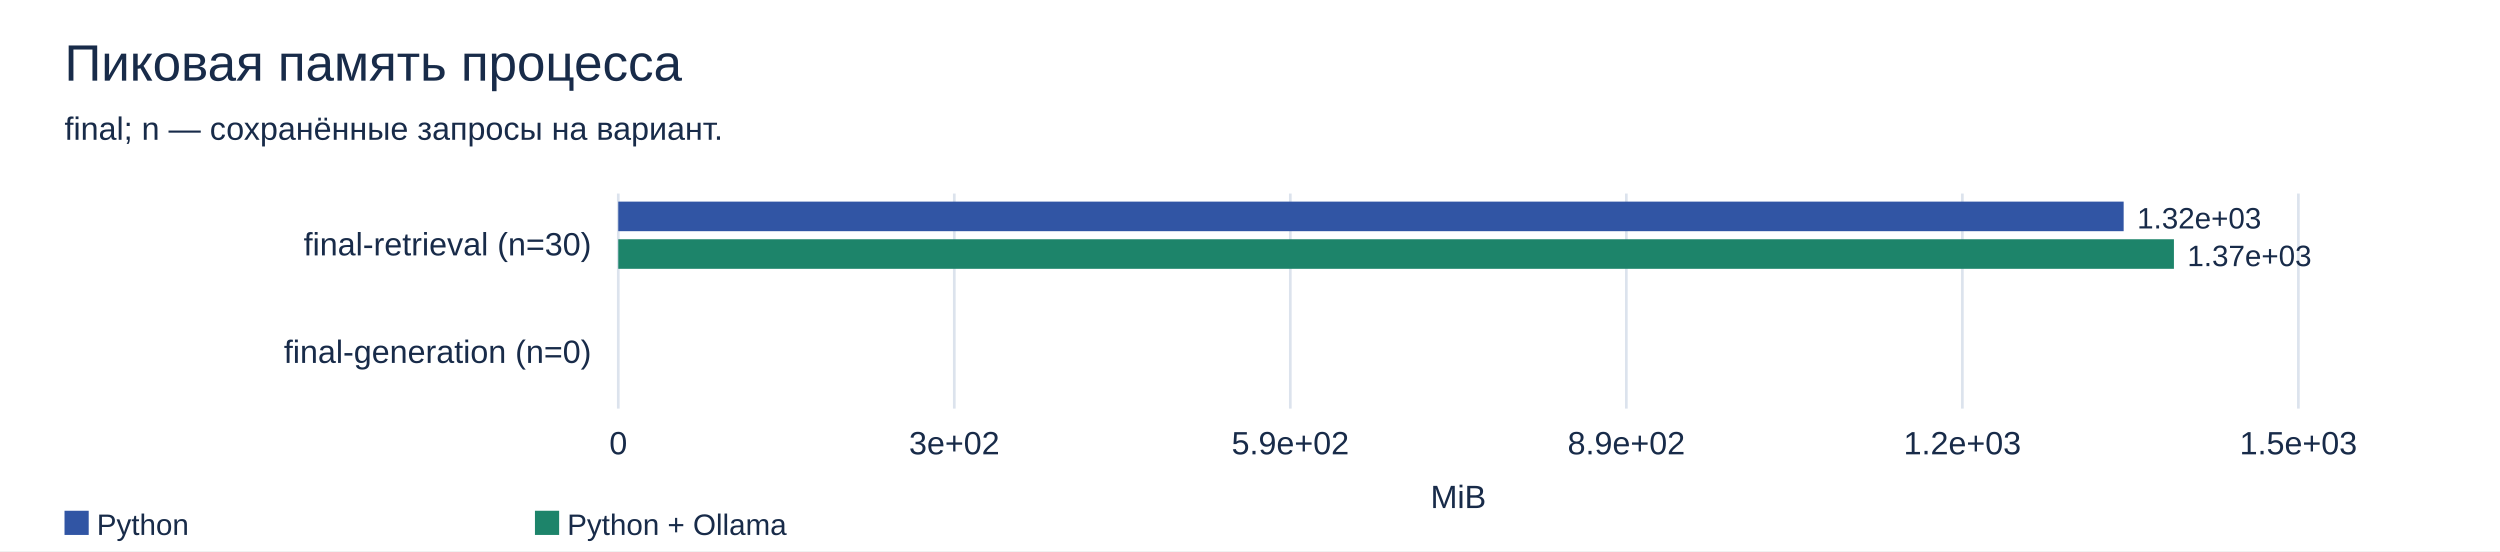
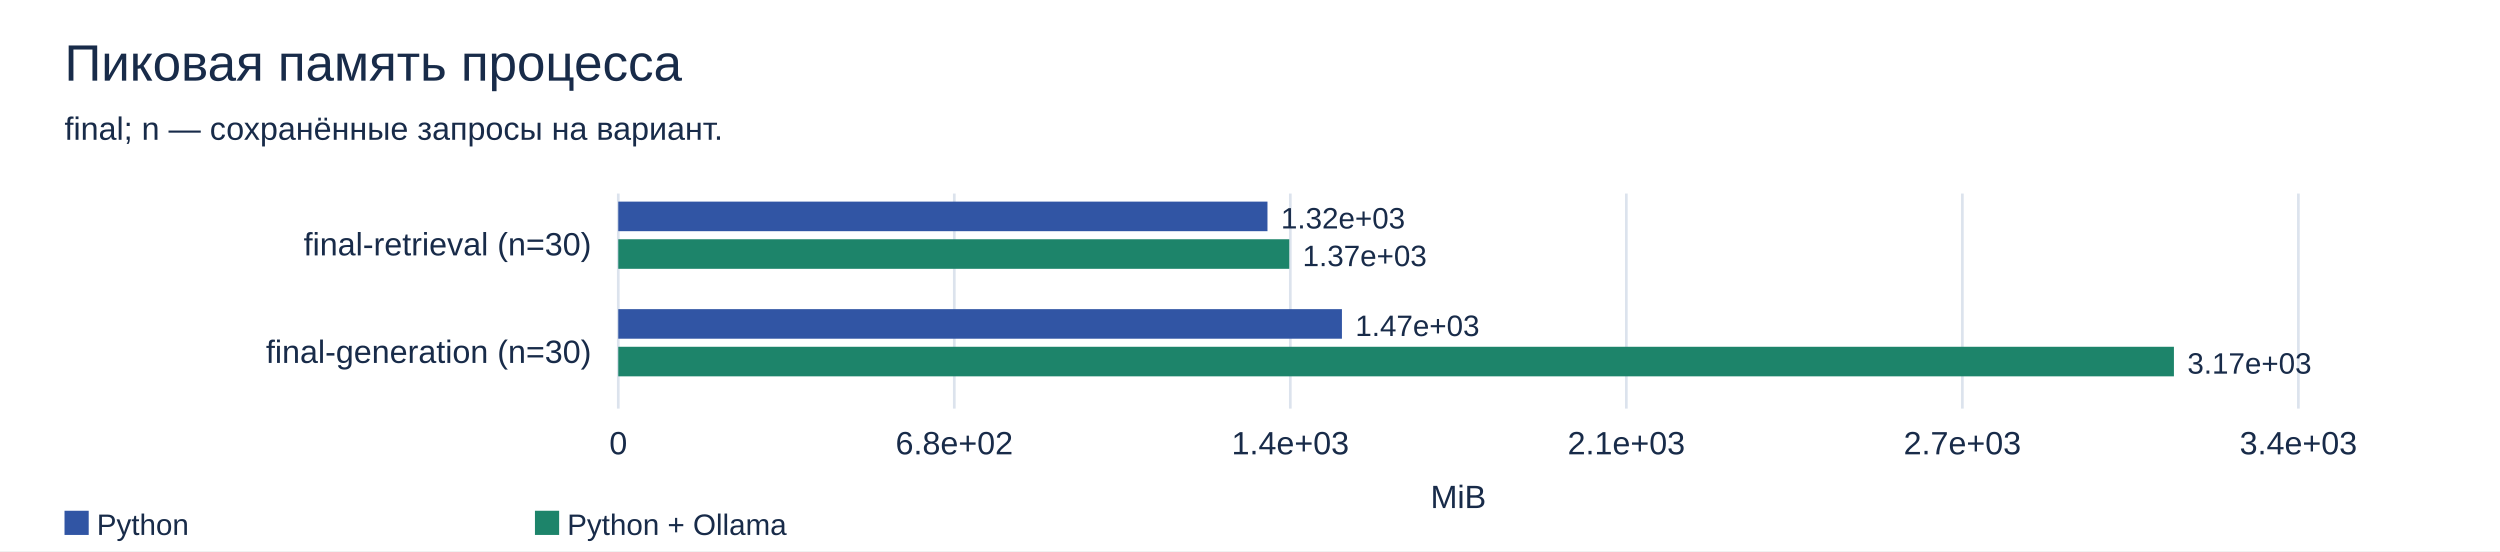
<svg xmlns="http://www.w3.org/2000/svg" viewBox="0 0 930 205" role="img">
  <rect width="930" height="205" fill="#fff" />
  <g font-family="Segoe UI, Arial, sans-serif" fill="#182b49">
    <text x="24" y="30" font-size="19" text-anchor="start">Пиковая память процесса</text>
    <text x="24" y="52" font-size="12" text-anchor="start">final; n — сохранённые запросы на вариант. </text>
    <path d="M230.0,72 V152" stroke="#dce3ed" />
    <text x="230.0" y="169" font-size="12" text-anchor="middle">0</text>
    <path d="M355.0,72 V152" stroke="#dce3ed" />
-     <text x="355.0" y="169" font-size="12" text-anchor="middle">3e+02</text>
+     <text x="355.0" y="169" font-size="12" text-anchor="middle">6.8e+02</text>
    <path d="M480.0,72 V152" stroke="#dce3ed" />
-     <text x="480.0" y="169" font-size="12" text-anchor="middle">5.9e+02</text>
+     <text x="480.0" y="169" font-size="12" text-anchor="middle">1.4e+03</text>
    <path d="M605.0,72 V152" stroke="#dce3ed" />
-     <text x="605.0" y="169" font-size="12" text-anchor="middle">8.9e+02</text>
+     <text x="605.0" y="169" font-size="12" text-anchor="middle">2.1e+03</text>
    <path d="M730.0,72 V152" stroke="#dce3ed" />
-     <text x="730.0" y="169" font-size="12" text-anchor="middle">1.2e+03</text>
+     <text x="730.0" y="169" font-size="12" text-anchor="middle">2.7e+03</text>
    <path d="M855.0,72 V152" stroke="#dce3ed" />
-     <text x="855.0" y="169" font-size="12" text-anchor="middle">1.5e+03</text>
+     <text x="855.0" y="169" font-size="12" text-anchor="middle">3.4e+03</text>
    <text x="220" y="95.0" font-size="12" text-anchor="end">final-retrieval (n=30)</text>
-     <rect x="230" y="75.0" width="560.0" height="11" fill="#3155a4" />
-     <text x="795.01" y="85.0" font-size="11" text-anchor="start">1.32e+03</text>
-     <rect x="230" y="89.0" width="578.7" height="11" fill="#1d846a" />
-     <text x="813.704" y="99.0" font-size="11" text-anchor="start">1.37e+03</text>
-     <text x="220" y="135.0" font-size="12" text-anchor="end">final-generation (n=0)</text>
+     <rect x="230" y="75.0" width="241.5" height="11" fill="#3155a4" />
+     <text x="476.508" y="85.0" font-size="11" text-anchor="start">1.32e+03</text>
+     <rect x="230" y="89.0" width="249.6" height="11" fill="#1d846a" />
+     <text x="484.57" y="99.0" font-size="11" text-anchor="start">1.37e+03</text>
+     <text x="220" y="135.0" font-size="12" text-anchor="end">final-generation (n=30)</text>
+     <rect x="230" y="115.0" width="269.2" height="11" fill="#3155a4" />
+     <text x="504.184" y="125.0" font-size="11" text-anchor="start">1.47e+03</text>
+     <rect x="230" y="129.0" width="578.7" height="11" fill="#1d846a" />
+     <text x="813.704" y="139.0" font-size="11" text-anchor="start">3.17e+03</text>
    <text x="542.5" y="189" font-size="12" text-anchor="middle">MiB</text>
    <rect x="24" y="190" width="9" height="9" fill="#3155a4" />
    <text x="36" y="199" font-size="11" text-anchor="start">Python</text>
    <rect x="199" y="190" width="9" height="9" fill="#1d846a" />
    <text x="211" y="199" font-size="11" text-anchor="start">Python + Ollama</text>
  </g>
</svg>
